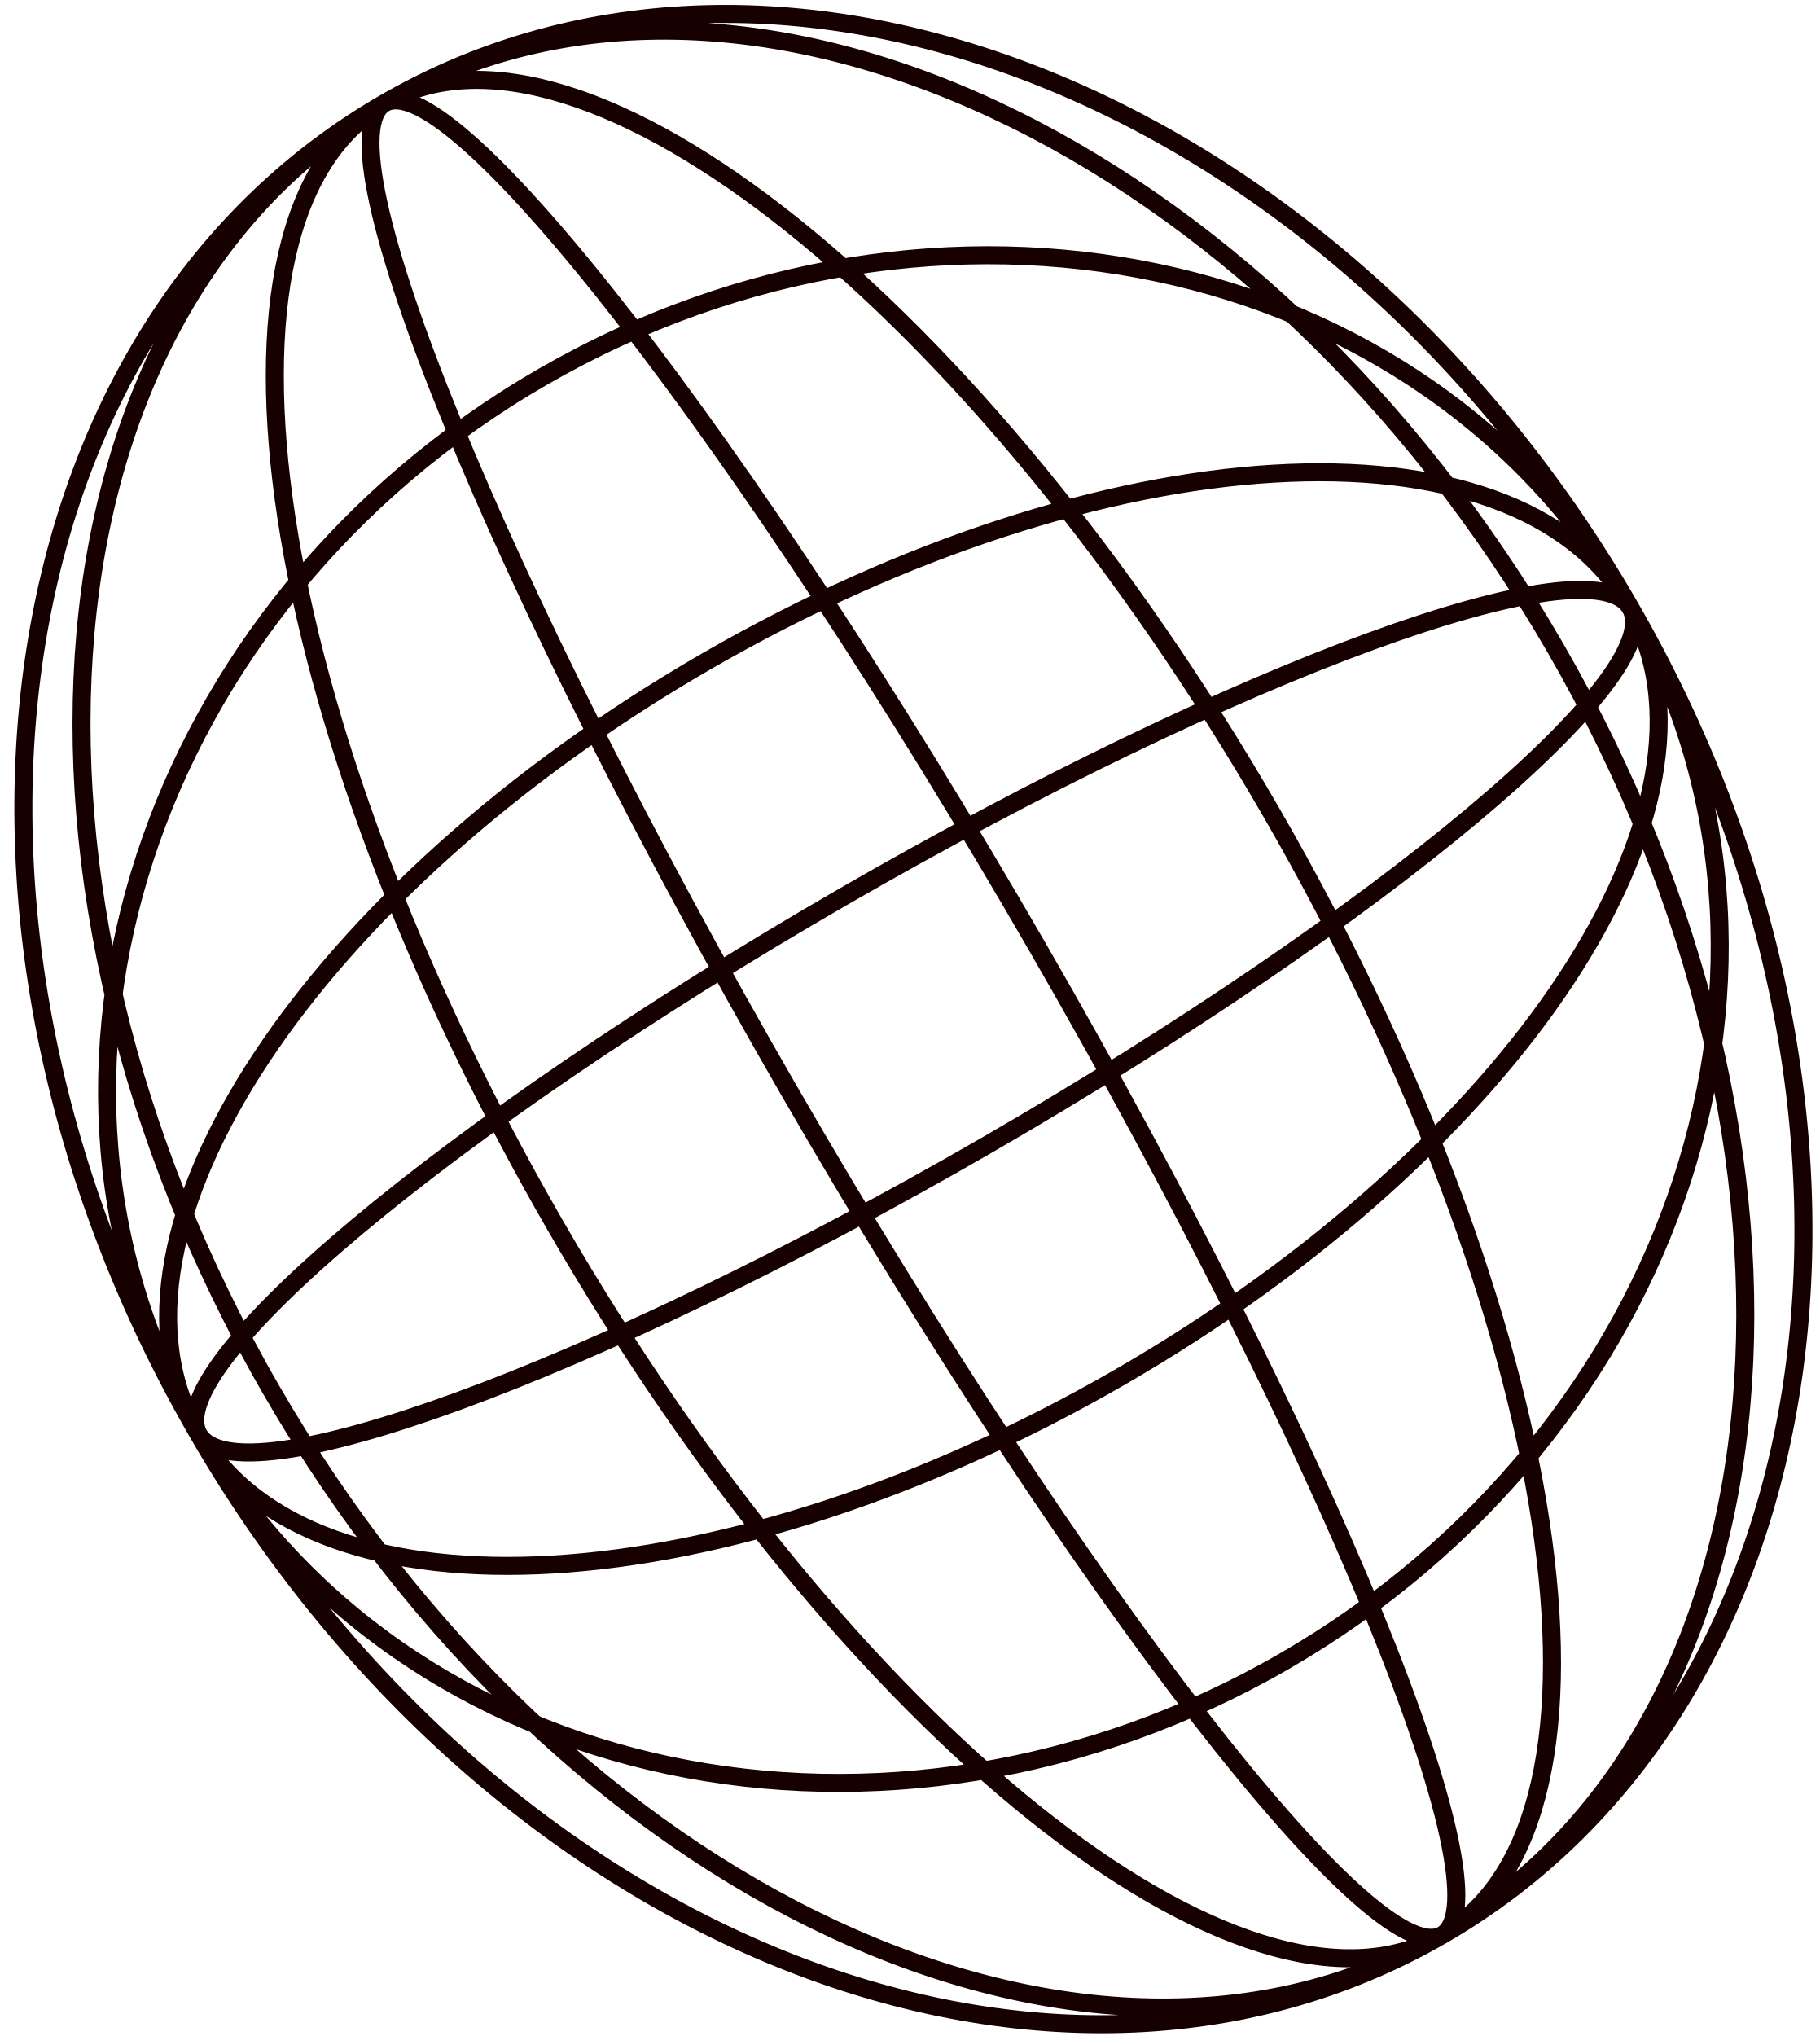
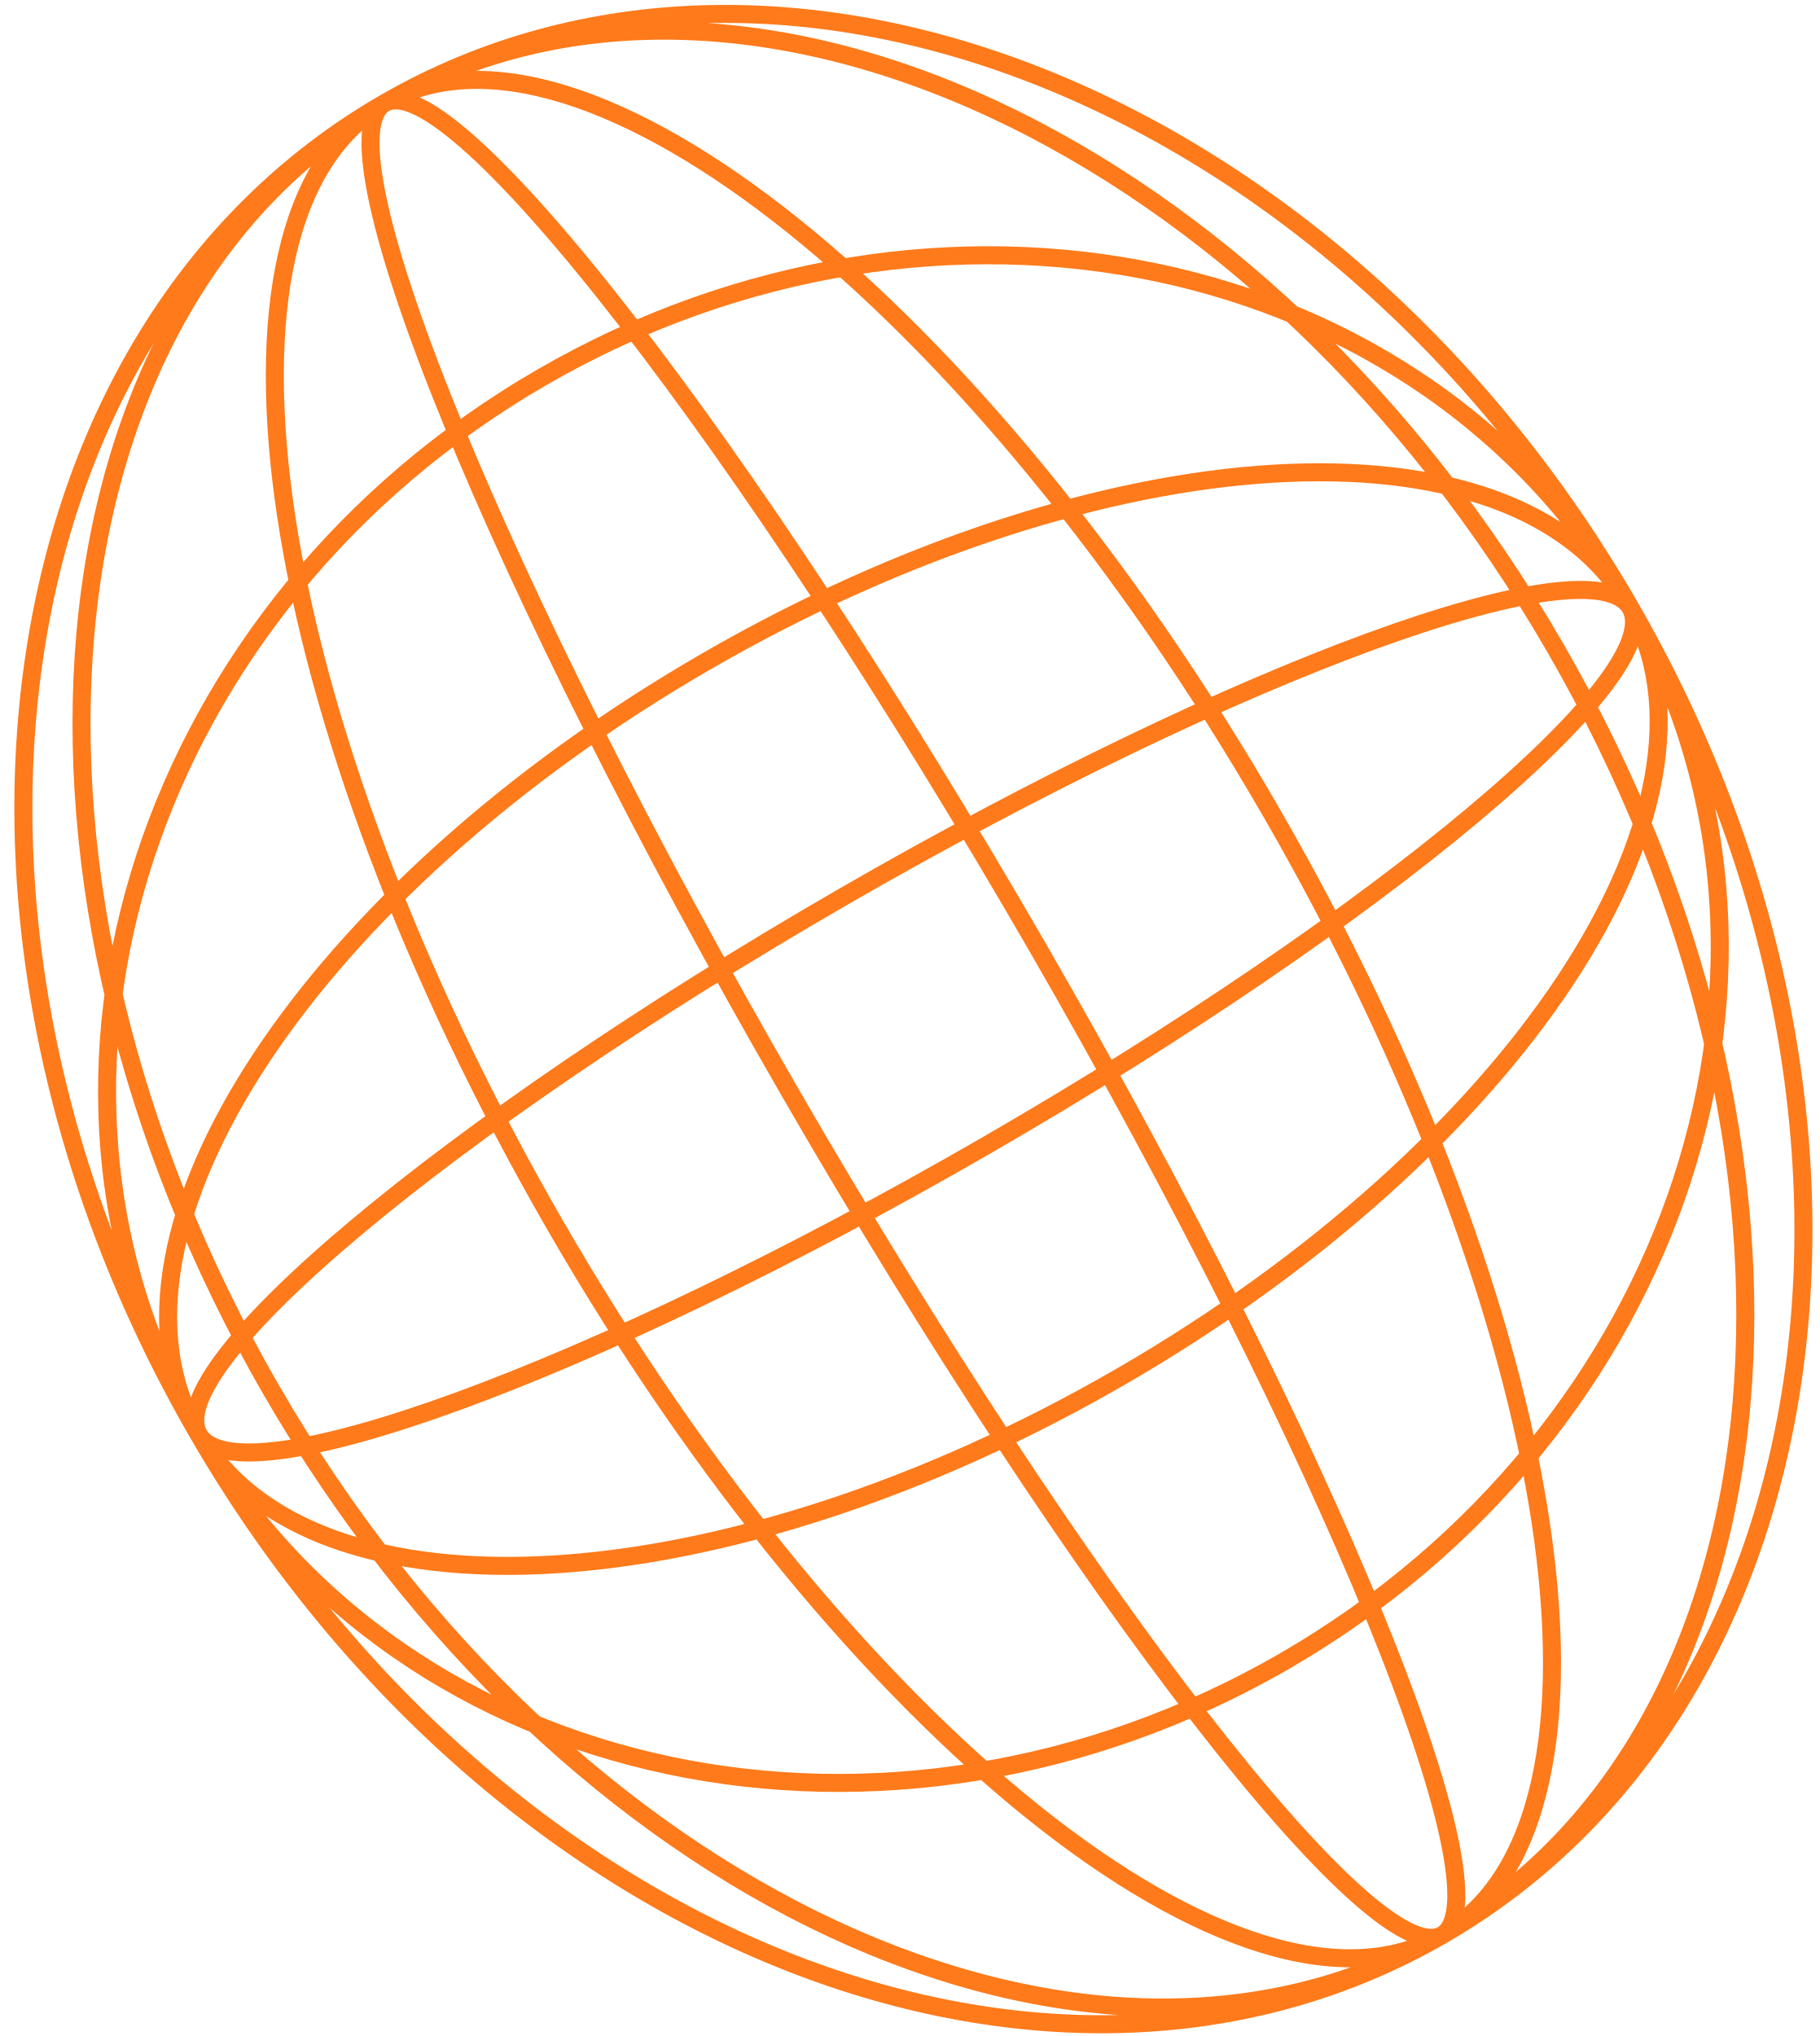
<svg xmlns="http://www.w3.org/2000/svg" width="101" height="113" viewBox="0 0 101 113" fill="none">
-   <path stroke="#160000" d="M80.05 107.398c-21.944 12.67-52.875.18-69.085-27.896m69.086 27.896c21.945-12.67 26.594-45.702 10.384-73.778M80.05 107.398c-19.686 11.366-48.786-2.181-64.996-30.258C-1.155 49.063 1.663 17.09 21.35 5.723m58.702 101.675c19.686-11.366 22.504-43.34 6.293-71.417C70.134 7.904 41.034-5.642 21.35 5.723m58.702 101.675c-10.973 6.335-33.009-11.29-49.219-39.367-16.21-28.077-20.456-55.973-9.483-62.308m58.702 101.675c10.972-6.335 6.726-34.231-9.484-62.308C54.357 17.013 32.322-.612 21.35 5.723m58.702 101.675c3.74-2.159-6.262-26.77-22.456-54.818S25.089 3.564 21.349 5.723m58.702 101.675c-3.74 2.159-20.053-18.808-36.246-46.856C27.61 32.493 17.609 7.882 21.349 5.723M10.965 79.502C-5.245 51.425-.596 18.393 21.349 5.723M10.965 79.502c11.366 19.686 38.37 25.373 60.314 12.703 21.946-12.67 30.522-38.9 19.156-58.585m-79.47 45.882C-.401 59.816 8.175 33.586 30.121 20.916c21.945-12.67 48.948-6.982 60.314 12.704m-79.47 45.882c6.335 10.972 29.26 9.596 51.206-3.074C84.115 63.758 96.77 44.592 90.434 33.62m-79.47 45.882C4.63 68.529 17.285 49.363 39.23 36.693c21.945-12.67 44.87-14.046 51.205-3.073M21.349 5.723c21.945-12.67 52.876-.18 69.086 27.897M54.749 63.573C32.778 76.258 13.192 83.358 11.033 79.618c-2.16-3.74 13.783-17.15 35.754-29.836 21.97-12.685 41.557-19.785 43.716-16.045 2.159 3.74-13.783 17.15-35.754 29.836Z" />
+   <path stroke="#ff7a1a" d="M80.05 107.398c-21.944 12.67-52.875.18-69.085-27.896m69.086 27.896c21.945-12.67 26.594-45.702 10.384-73.778M80.05 107.398c-19.686 11.366-48.786-2.181-64.996-30.258C-1.155 49.063 1.663 17.09 21.35 5.723m58.702 101.675c19.686-11.366 22.504-43.34 6.293-71.417C70.134 7.904 41.034-5.642 21.35 5.723m58.702 101.675c-10.973 6.335-33.009-11.29-49.219-39.367-16.21-28.077-20.456-55.973-9.483-62.308m58.702 101.675c10.972-6.335 6.726-34.231-9.484-62.308C54.357 17.013 32.322-.612 21.35 5.723m58.702 101.675c3.74-2.159-6.262-26.77-22.456-54.818S25.089 3.564 21.349 5.723m58.702 101.675c-3.74 2.159-20.053-18.808-36.246-46.856C27.61 32.493 17.609 7.882 21.349 5.723M10.965 79.502C-5.245 51.425-.596 18.393 21.349 5.723M10.965 79.502c11.366 19.686 38.37 25.373 60.314 12.703 21.946-12.67 30.522-38.9 19.156-58.585m-79.47 45.882C-.401 59.816 8.175 33.586 30.121 20.916c21.945-12.67 48.948-6.982 60.314 12.704m-79.47 45.882c6.335 10.972 29.26 9.596 51.206-3.074C84.115 63.758 96.77 44.592 90.434 33.62m-79.47 45.882C4.63 68.529 17.285 49.363 39.23 36.693c21.945-12.67 44.87-14.046 51.205-3.073M21.349 5.723c21.945-12.67 52.876-.18 69.086 27.897M54.749 63.573C32.778 76.258 13.192 83.358 11.033 79.618c-2.16-3.74 13.783-17.15 35.754-29.836 21.97-12.685 41.557-19.785 43.716-16.045 2.159 3.74-13.783 17.15-35.754 29.836Z" />
</svg>
